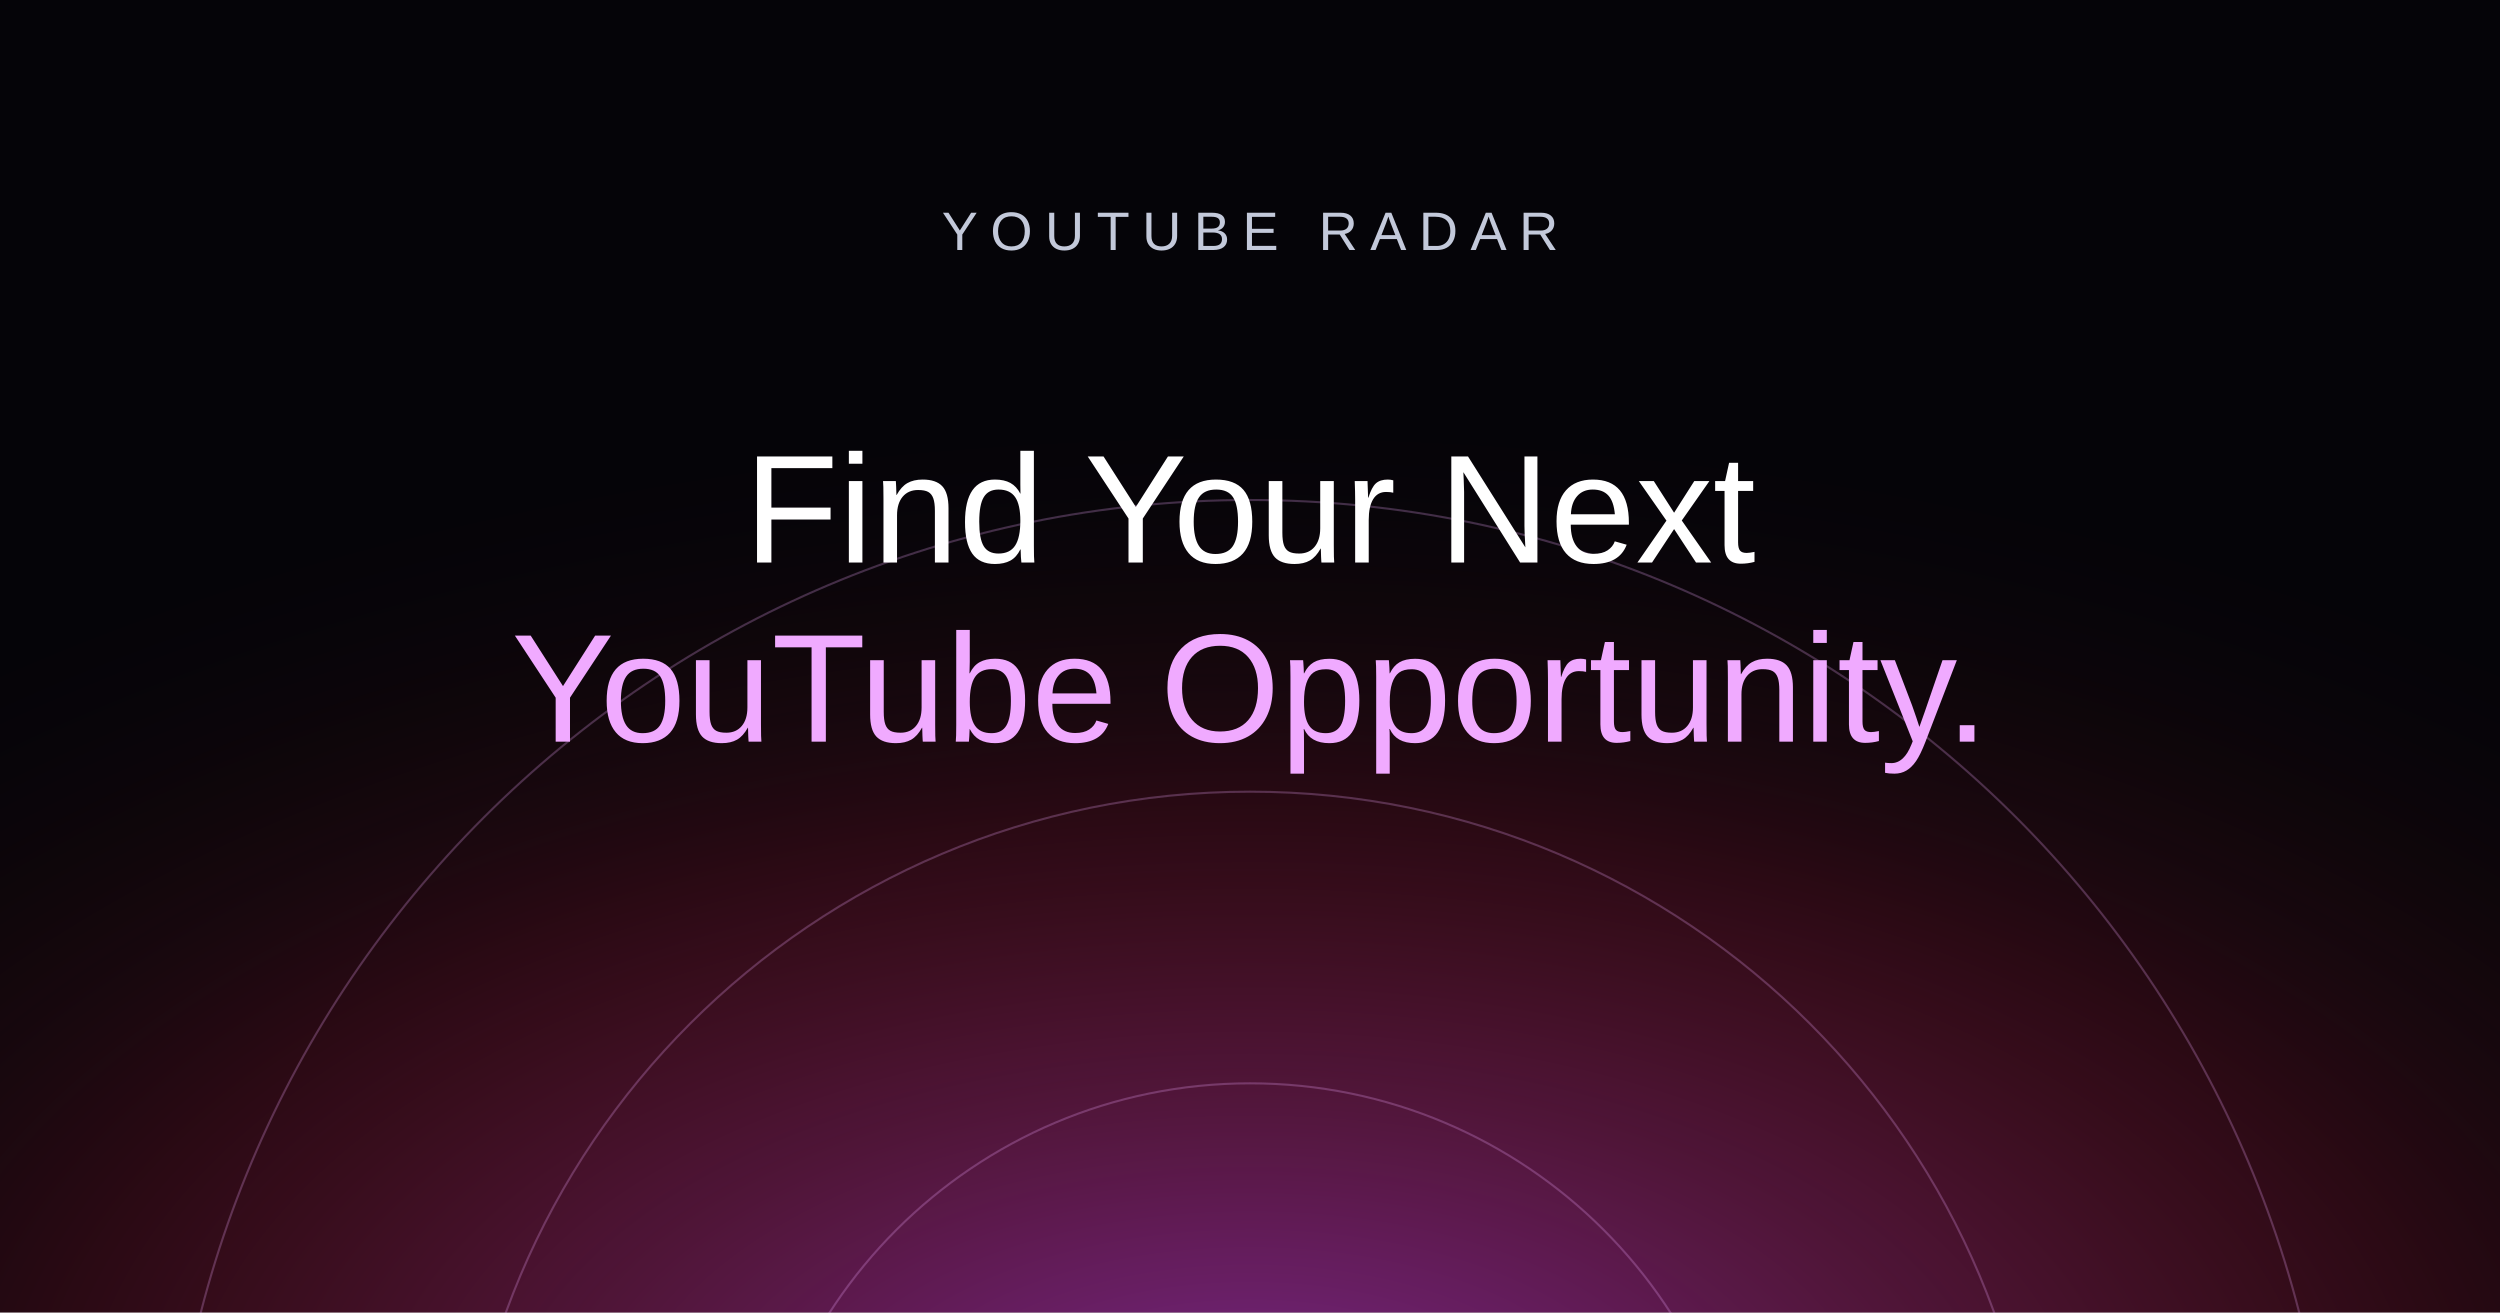
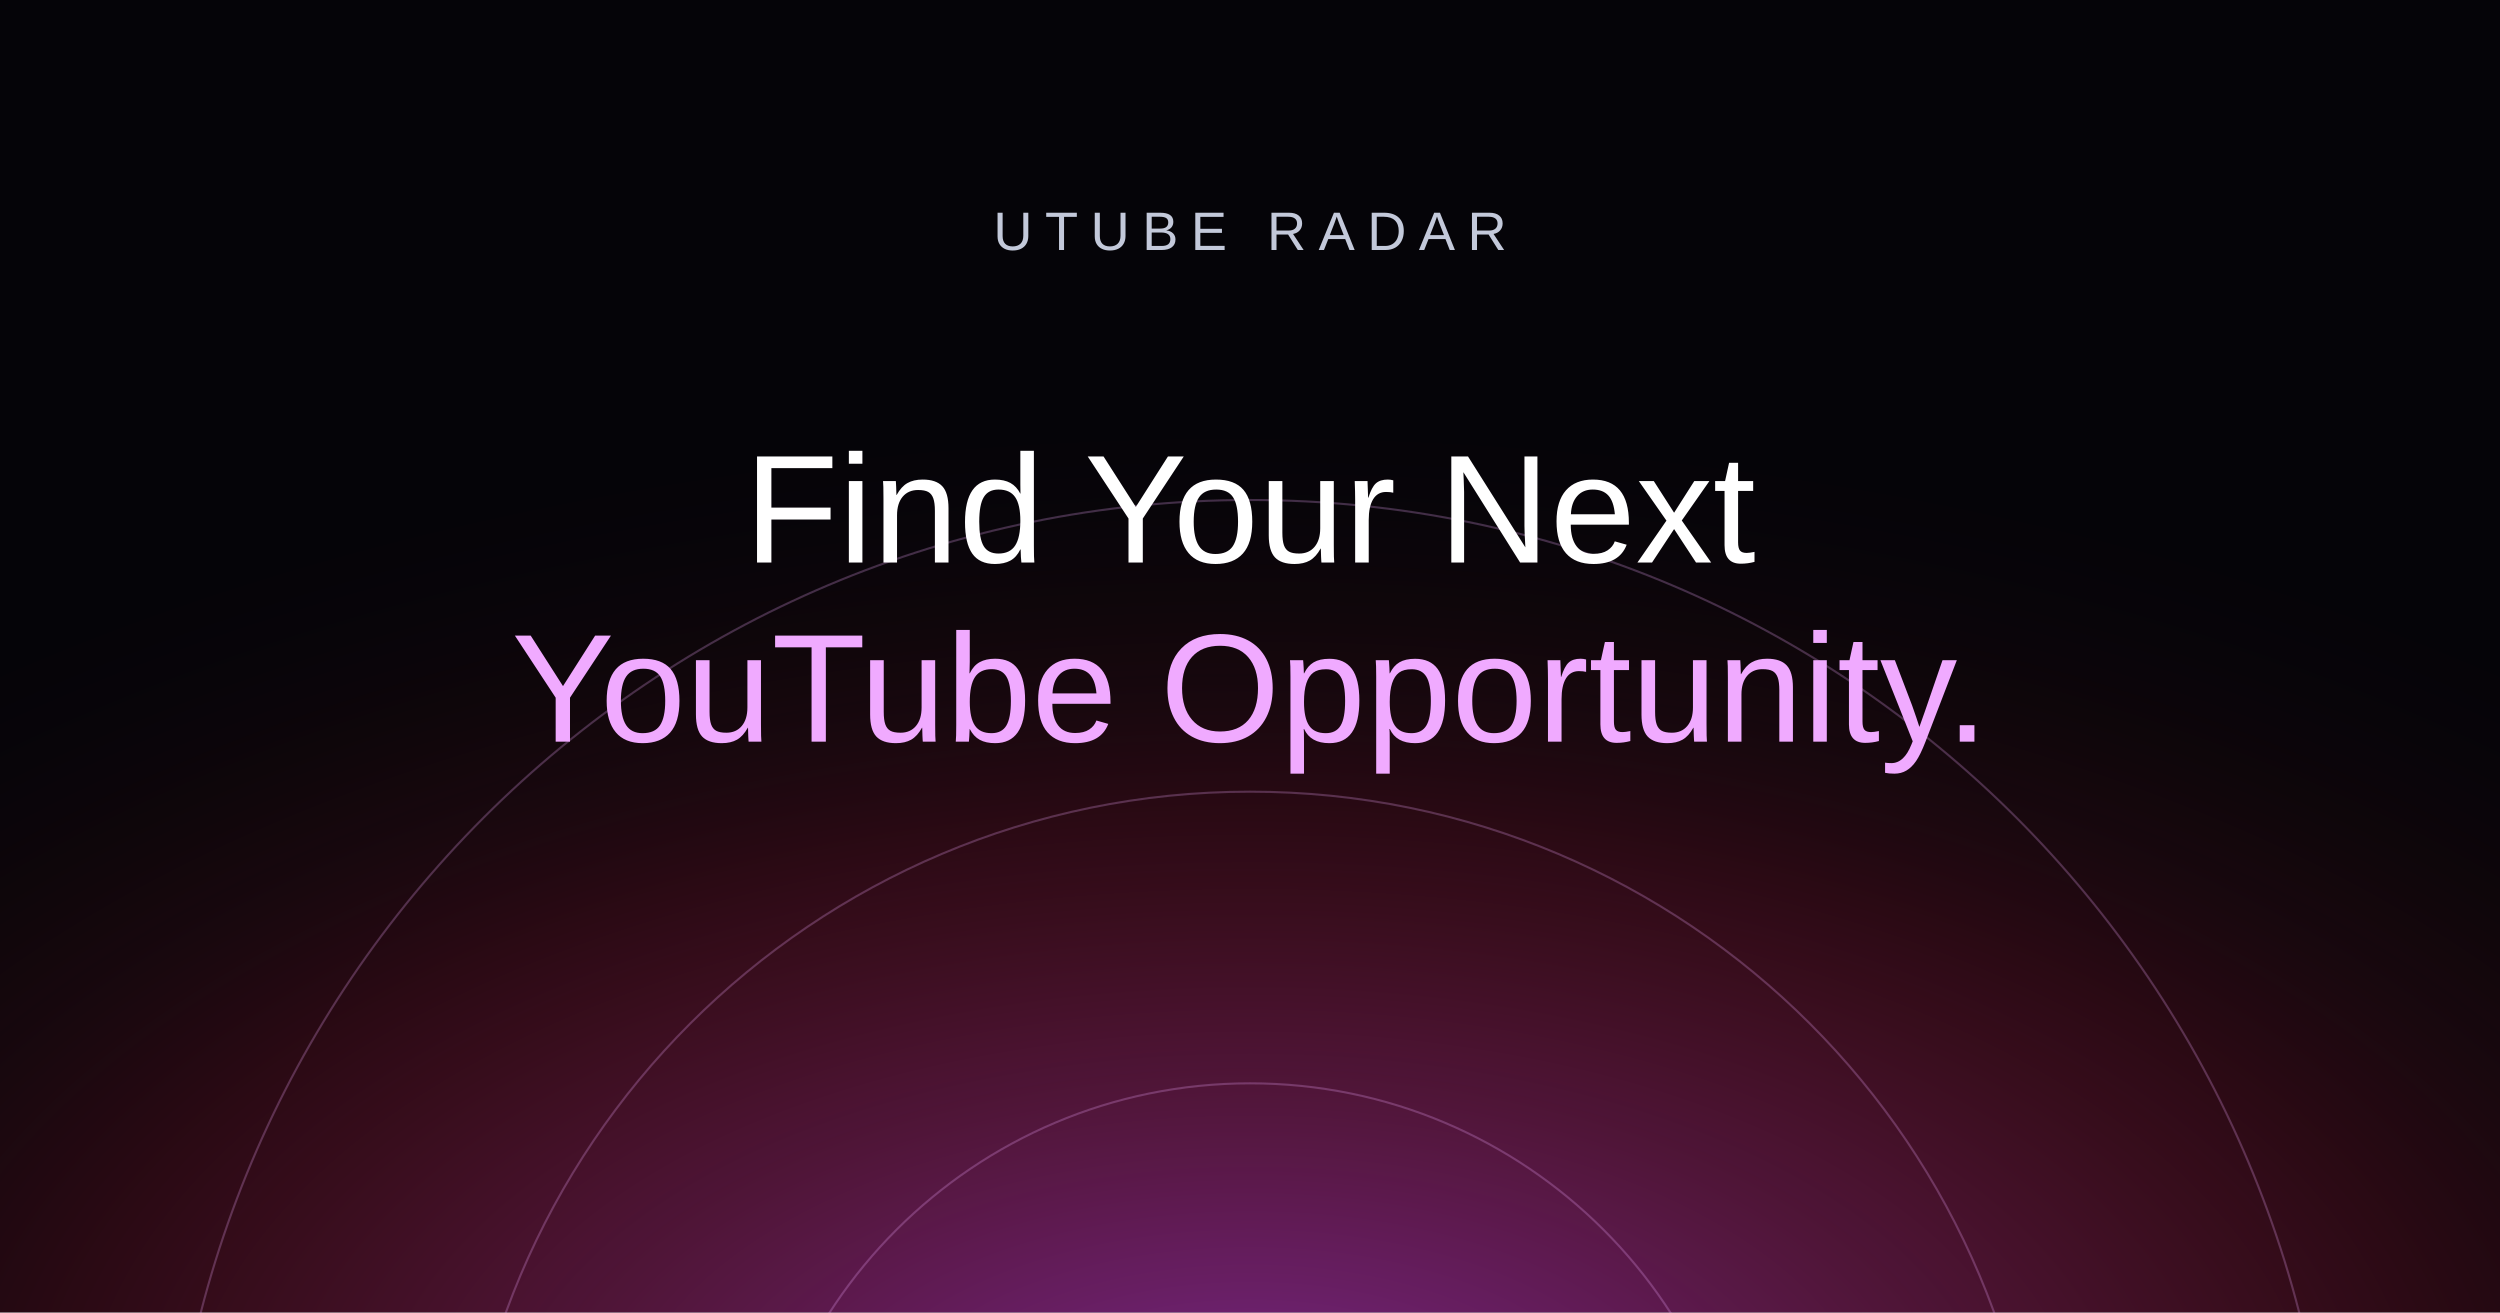
<svg xmlns="http://www.w3.org/2000/svg" viewBox="0 0 1200 630">
  <defs>
    <radialGradient id="a" cx="50%" cy="110%" r="80%">
      <stop offset="0" stop-color="#d646ff" stop-opacity=".55" />
      <stop offset=".6" stop-color="#ff2d55" stop-opacity=".15" />
      <stop offset="1" stop-color="#050408" stop-opacity="0" />
    </radialGradient>
  </defs>
  <rect width="1200" height="630" fill="#050408" />
  <rect width="1200" height="630" fill="url(#a)" />
  <g fill="none" stroke="#f0aaff" stroke-opacity=".25">
    <circle cx="600" cy="760" r="240" />
    <circle cx="600" cy="760" r="380" />
    <circle cx="600" cy="760" r="520" />
  </g>
  <text x="600" y="270" text-anchor="middle" font-family="Arial,sans-serif" font-size="74" font-weight="300" fill="#fff">Find Your Next</text>
  <text x="600" y="356" text-anchor="middle" font-family="Arial,sans-serif" font-size="74" font-weight="300" fill="#f0aaff">YouTube Opportunity.</text>
-   <text x="600" y="120" text-anchor="middle" font-family="Arial,sans-serif" font-size="26" letter-spacing="6" fill="#c3c9da">YOUTUBE RADAR</text>
+   <text x="600" y="120" text-anchor="middle" font-family="Arial,sans-serif" font-size="26" letter-spacing="6" fill="#c3c9da">UTUBE RADAR</text>
</svg>
